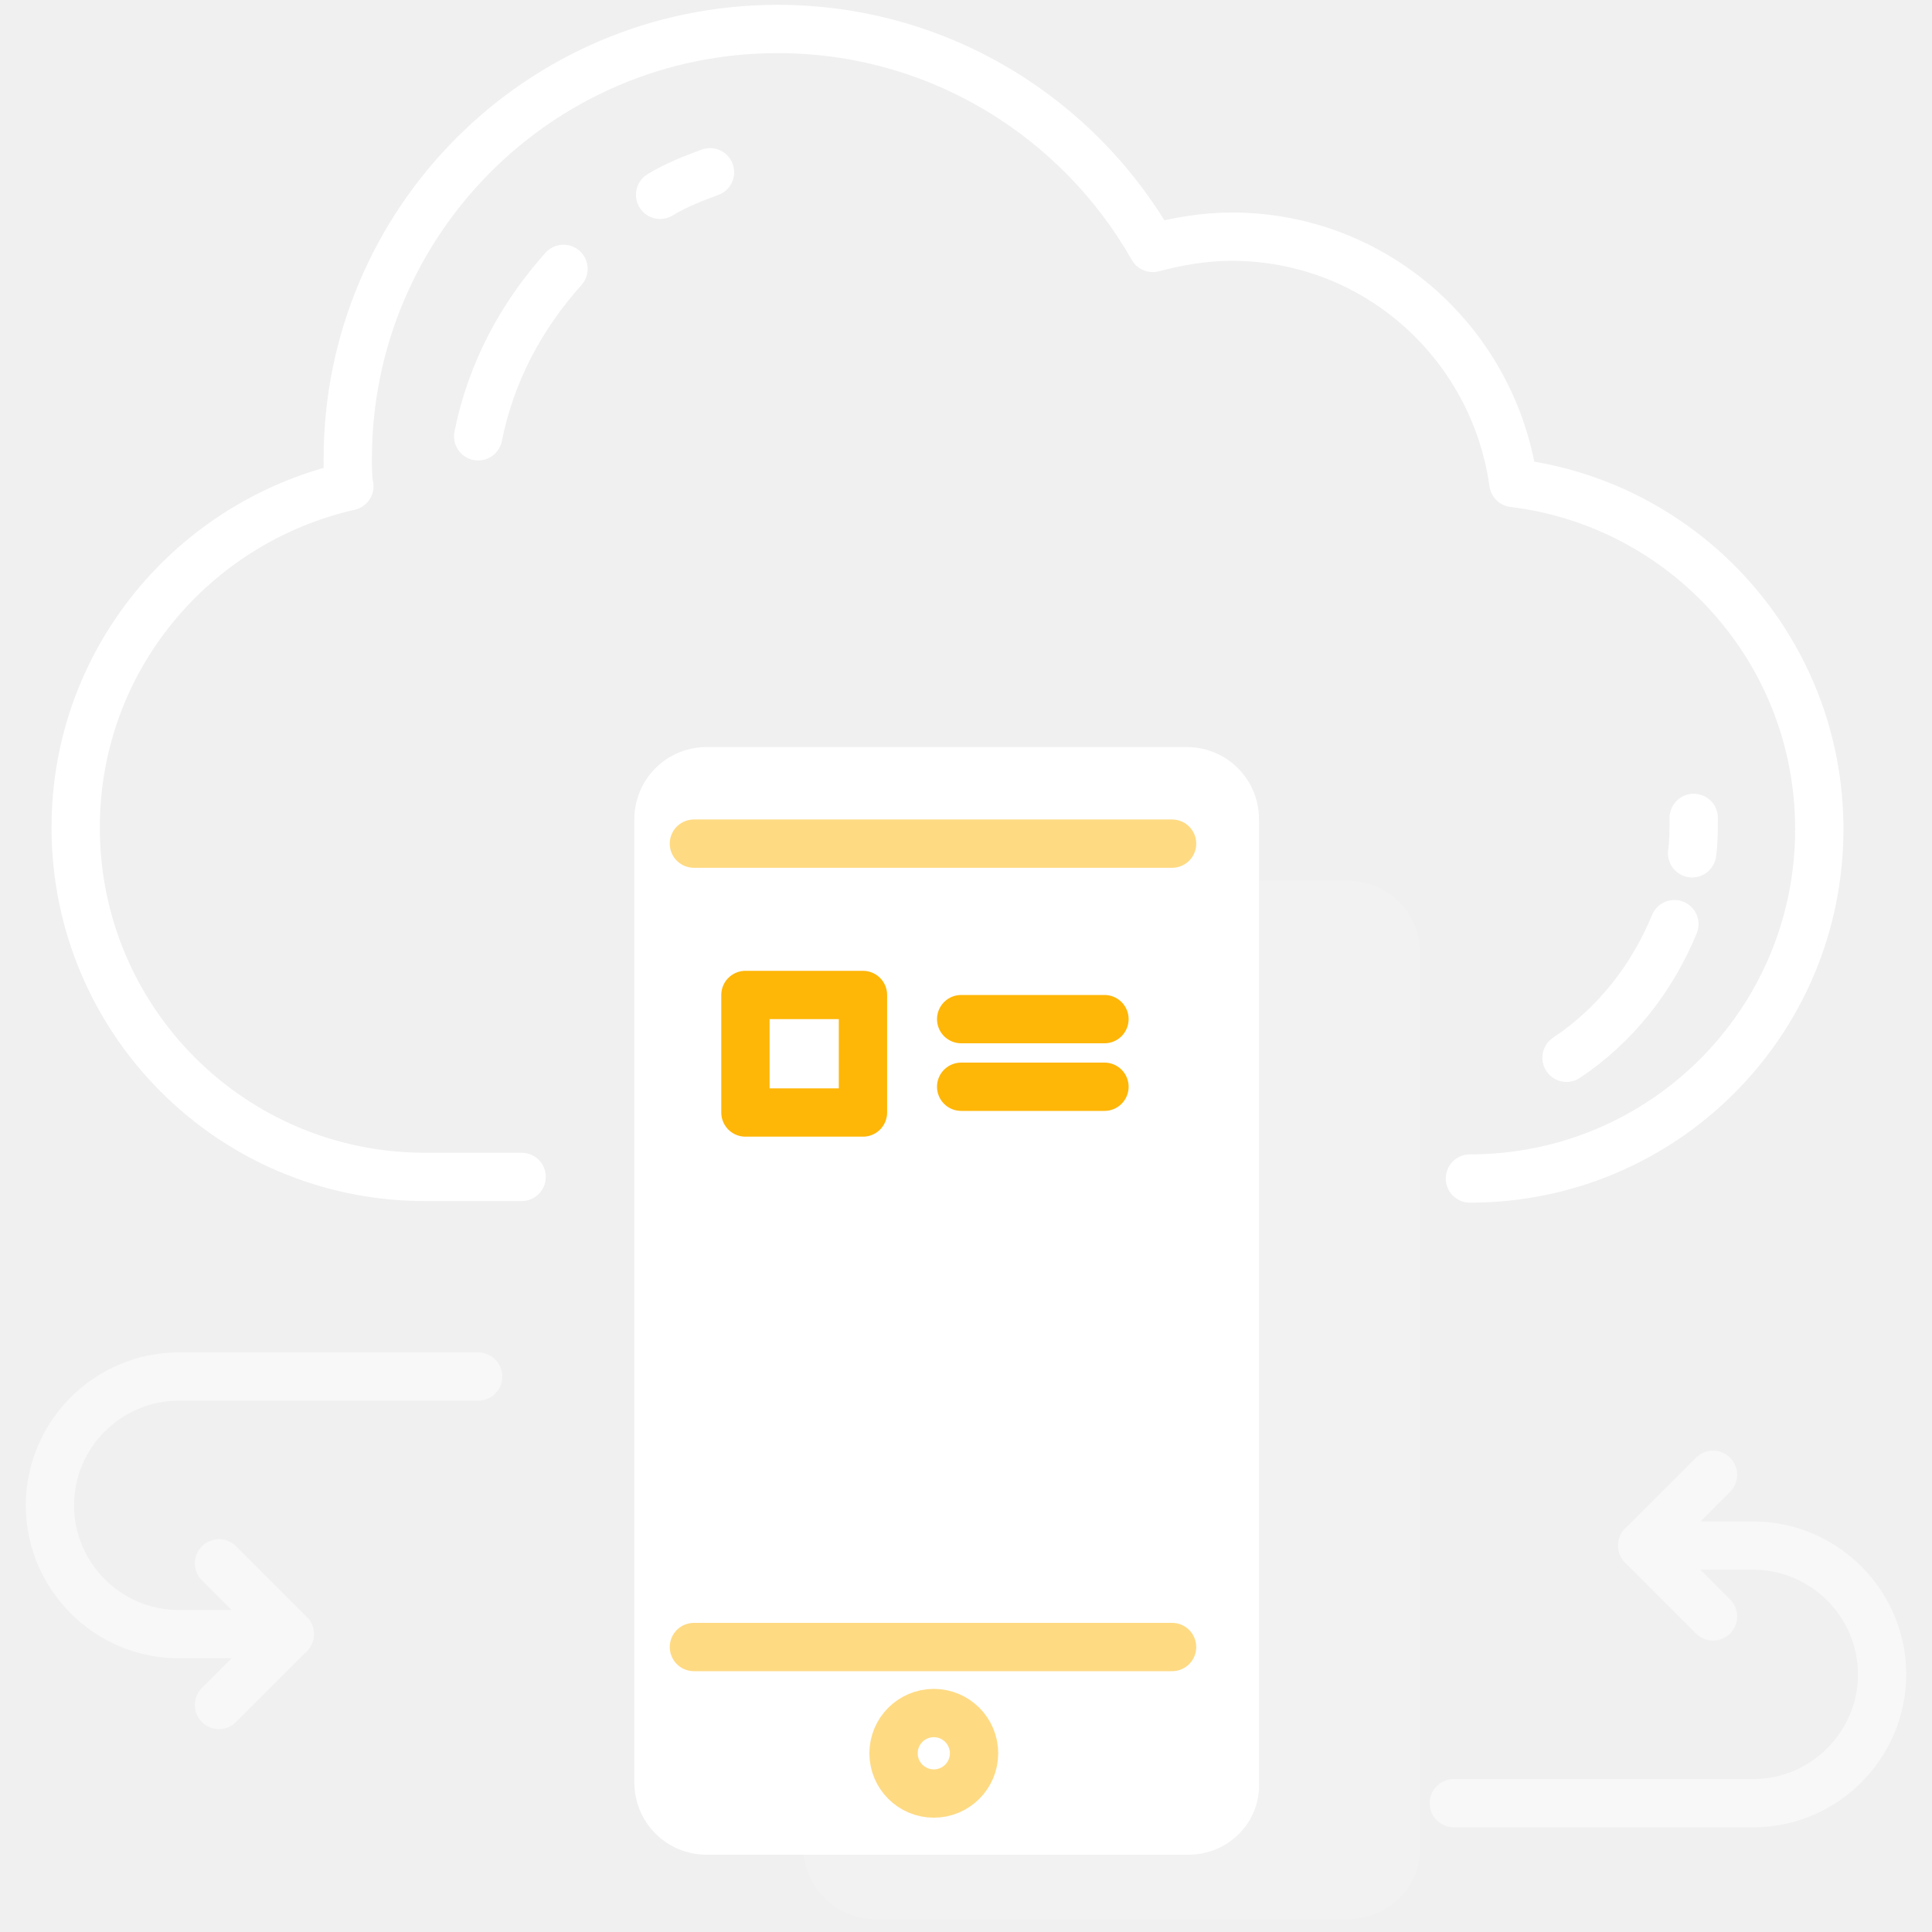
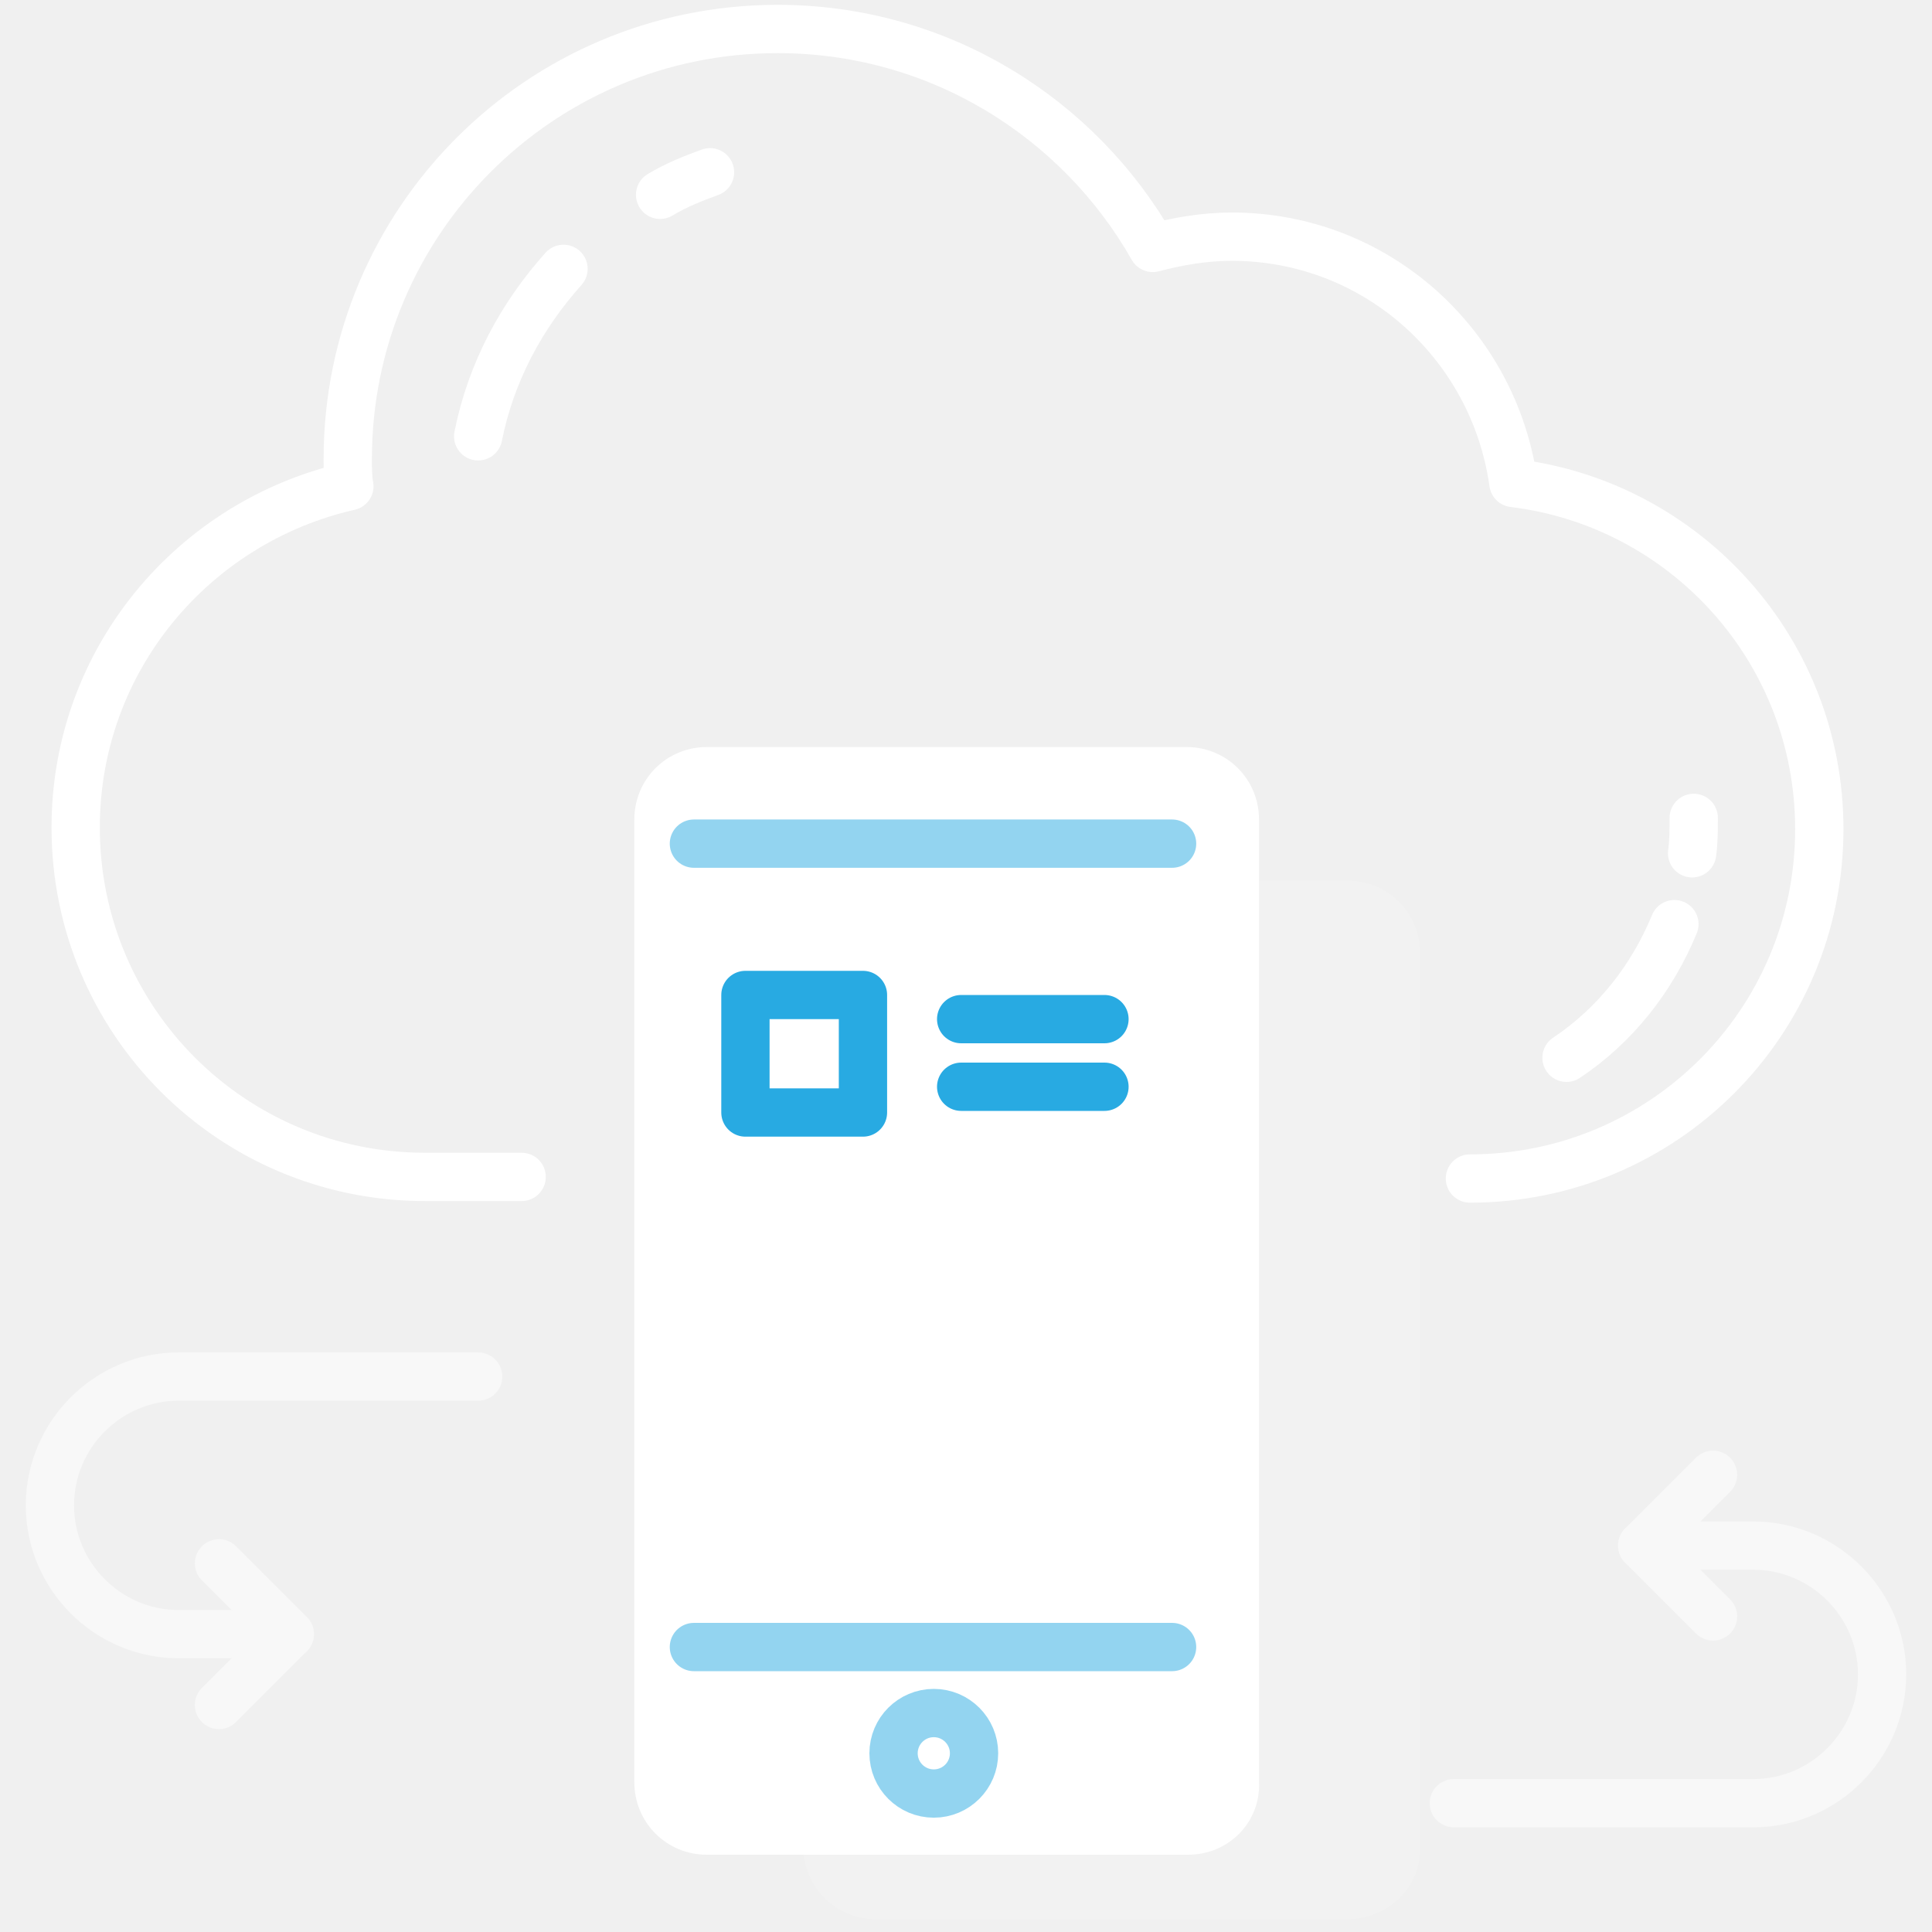
<svg xmlns="http://www.w3.org/2000/svg" x="0px" y="0px" viewBox="0 0 120 120" style="enable-background:new 0 0 120 120;" xml:space="preserve">
  <style type="text/css">
	.icon-white-6-0{fill:none;stroke:#FFFFFF;}
- 	.icon-white-6-1{fill:none;stroke:#feb607;}
+ 	.icon-white-6-1{fill:none;stroke:hsla(198, 76%, 52%, 1);}
	.icon-white-6-2{fill:#FFFFFF;}
</style>
  <path class="icon-white-6-0 fill-none stroke-white" stroke-width="3" stroke-linecap="round" stroke-linejoin="round" stroke-miterlimit="10" d="M35,16.7c-2.6,2.9-4.5,6.4-5.3,10.4" />
  <path class="icon-white-6-0 fill-none stroke-white" stroke-width="3" stroke-linecap="round" stroke-linejoin="round" stroke-miterlimit="10" d="M44.1,10.7C43,11.1,42,11.5,41,12.1" />
  <path class="icon-white-6-0 fill-none stroke-white" stroke-width="3" stroke-linecap="round" stroke-linejoin="round" stroke-miterlimit="10" d="M105.1,53c0.1-0.7,0.1-1.5,0.1-2.2" />
  <path class="icon-white-6-0 fill-none stroke-white" stroke-width="3" stroke-linecap="round" stroke-linejoin="round" stroke-miterlimit="10" d="M97.3,65.7c3-2,5.3-4.9,6.7-8.3" />
  <path class="icon-white-6-0 fill-none stroke-white" stroke-width="3" stroke-linecap="round" stroke-linejoin="round" stroke-miterlimit="10" d="M91.3,73.2L91.3,73.2c12,0,21.7-9.7,21.7-21.7c0-11.1-8.3-20.2-19-21.5c-1.2-8.6-8.5-15.3-17.5-15.3  c-1.7,0-3.4,0.3-4.9,0.7C67,7.3,58.3,1.8,48.3,1.8c-14.8,0-26.7,12-26.7,26.7c0,0.6,0,1.2,0.1,1.7C12,32.4,4.7,41,4.7,51.4  c0,12,9.7,21.7,21.7,21.7h6" />
  <g opacity=".5">
    <path class="icon-white-6-0 fill-none stroke-white" stroke-width="3" stroke-linecap="round" stroke-linejoin="round" stroke-miterlimit="10" d="M18,101.5h-6.9c-4.4,0-8-3.6-8-8l0,0c0-4.4,3.6-8,8-8h18.6" />
    <polyline class="icon-white-6-0 fill-none stroke-white" stroke-width="3" stroke-linecap="round" stroke-linejoin="round" stroke-miterlimit="10" points="13.6,97.1 18,101.5 13.6,105.9  " />
    <path class="icon-white-6-0 fill-none stroke-white" stroke-width="3" stroke-linecap="round" stroke-linejoin="round" stroke-miterlimit="10" d="M102,96h6.9c4.4,0,8,3.6,8,8l0,0c0,4.4-3.6,8-8,8H90.3" />
    <polyline class="icon-white-6-0 fill-none stroke-white" stroke-width="3" stroke-linecap="round" stroke-linejoin="round" stroke-miterlimit="10" points="106.4,100.4 102,96 106.4,91.6  " />
  </g>
  <path class="icon-white-6-2 fill-white" opacity=".15" d="M83.7,119.2H54.4c-2.5,0-4.5-2-4.5-4.5V59.2c0-2.5,2-4.5,4.5-4.5h29.3c2.5,0,4.5,2,4.5,4.5v55.5  C88.3,117.2,86.2,119.2,83.7,119.2z" />
  <path class="icon-white-6-2 fill-white" d="M73.8,115.2H43.9c-2.5,0-4.5-2-4.5-4.5V50.9c0-2.5,2-4.5,4.5-4.5h29.8c2.5,0,4.5,2,4.5,4.5v59.8  C78.3,113.2,76.3,115.2,73.8,115.2z" />
  <g>
    <g>
      <line class="icon-white-6-1 fill-none stroke-primary" stroke-width="3" stroke-linecap="round" stroke-linejoin="round" stroke-miterlimit="10" x1="59.7" y1="63.3" x2="68.6" y2="63.3" />
      <line class="icon-white-6-1 fill-none stroke-primary" stroke-width="3" stroke-linecap="round" stroke-linejoin="round" stroke-miterlimit="10" x1="59.7" y1="67.5" x2="68.6" y2="67.5" />
    </g>
    <rect x="46.3" y="61.8" class="icon-white-6-1 fill-none stroke-primary" stroke-width="3" stroke-linecap="round" stroke-linejoin="round" stroke-miterlimit="10" width="7.3" height="7.3" />
  </g>
  <circle class="icon-white-6-1 fill-none stroke-primary" stroke-width="3" stroke-linecap="round" stroke-linejoin="round" stroke-miterlimit="10" opacity=".5" cx="58" cy="108.9" r="2.5" />
  <line class="icon-white-6-1 fill-none stroke-primary" stroke-width="3" stroke-linecap="round" stroke-linejoin="round" stroke-miterlimit="10" opacity=".5" x1="43.1" y1="52.4" x2="72.8" y2="52.4" />
  <line class="icon-white-6-1 fill-none stroke-primary" stroke-width="3" stroke-linecap="round" stroke-linejoin="round" stroke-miterlimit="10" opacity=".5" x1="72.8" y1="102.3" x2="43.1" y2="102.3" />
  <path class="icon-white-6-0 fill-none stroke-white" stroke-width="3" stroke-linecap="round" stroke-linejoin="round" stroke-miterlimit="10" d="M62,102.3" />
</svg>
